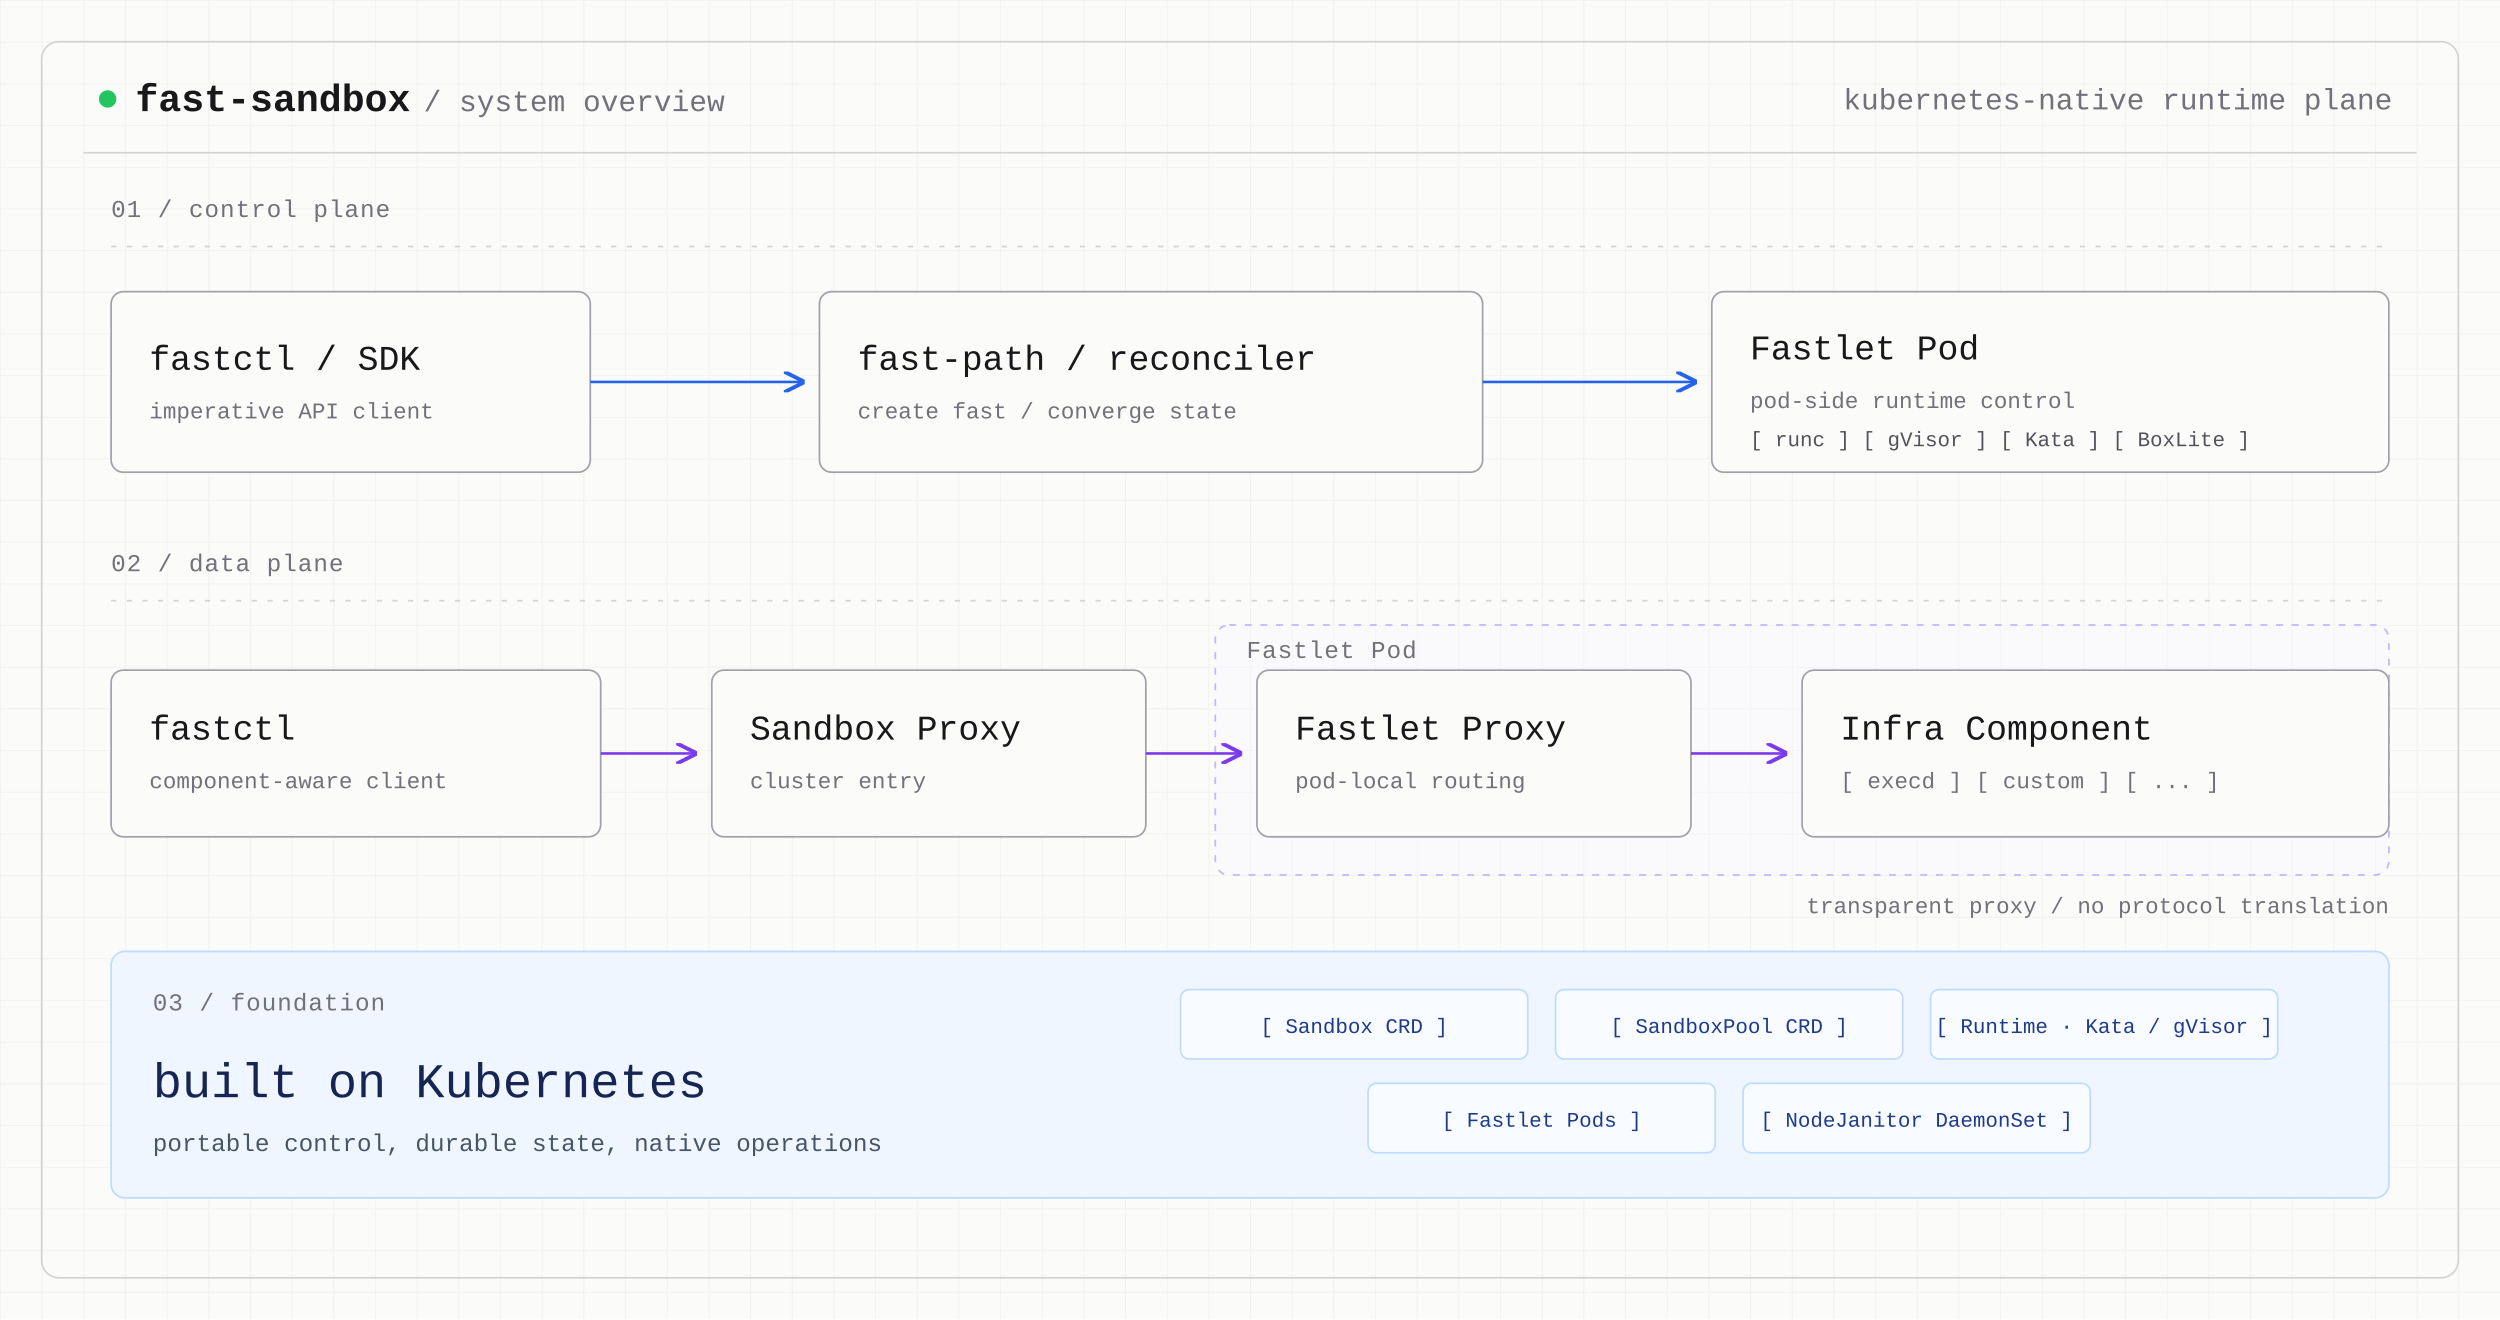
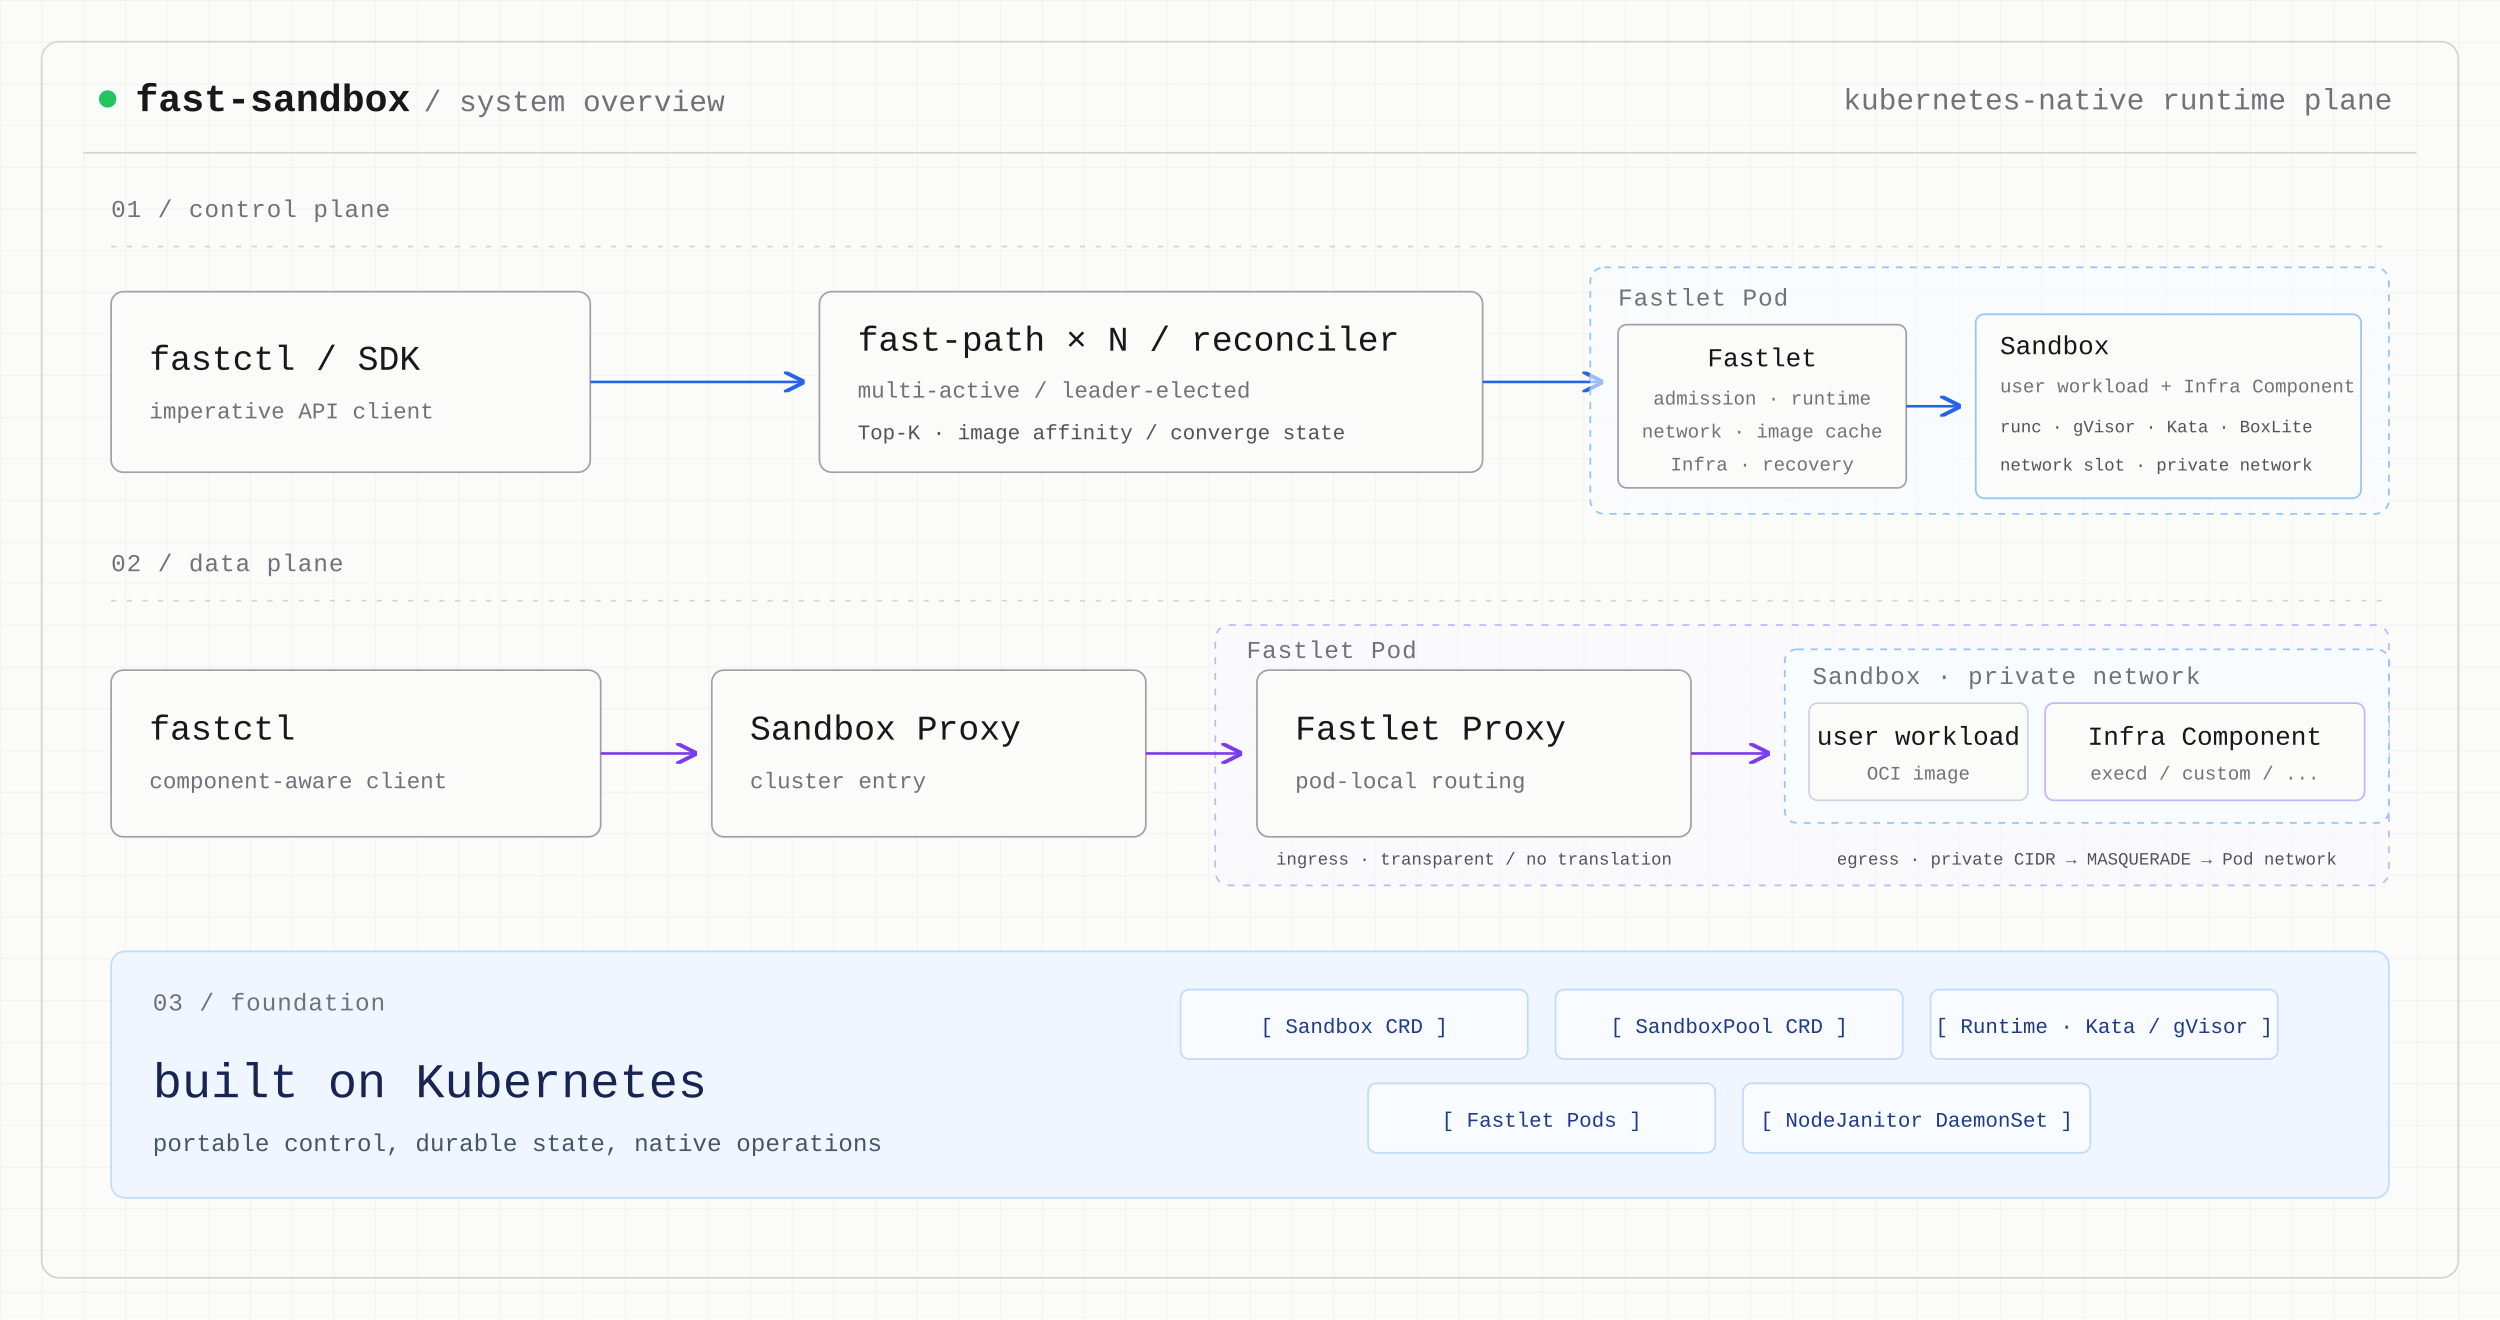
<svg xmlns="http://www.w3.org/2000/svg" width="1440" height="760" viewBox="0 0 1440 760" role="img" aria-labelledby="title description">
  <defs>
    <pattern id="grid" width="24" height="24" patternUnits="userSpaceOnUse">
      <path d="M 24 0 L 0 0 0 24" fill="none" stroke="#e7e7e4" stroke-width="1" />
    </pattern>
    <marker id="arrow-blue" markerWidth="8" markerHeight="8" refX="7" refY="4" orient="auto">
      <path d="M0,0 L8,4 L0,8" fill="none" stroke="#2563eb" stroke-width="1.5" />
    </marker>
    <marker id="arrow-violet" markerWidth="8" markerHeight="8" refX="7" refY="4" orient="auto">
      <path d="M0,0 L8,4 L0,8" fill="none" stroke="#7c3aed" stroke-width="1.5" />
    </marker>
    <style>
      .mono {
        font-family: ui-monospace, SFMono-Regular, Menlo, Monaco, Consolas, "Liberation Mono", monospace;
      }
      .sans {
        font-family: Inter, ui-sans-serif, -apple-system, BlinkMacSystemFont, "Segoe UI", sans-serif;
      }
      .product {
        fill: #18181b;
        font-size: 22px;
        font-weight: 600;
      }
      .breadcrumb {
        fill: #71717a;
        font-size: 17px;
        font-weight: 400;
      }
      .section {
        fill: #71717a;
        font-size: 14px;
        font-weight: 500;
        letter-spacing: 0.04em;
      }
      .node-title {
        fill: #18181b;
        font-size: 20px;
        font-weight: 500;
      }
      .node-note {
        fill: #71717a;
        font-size: 13px;
        font-weight: 400;
      }
      .runtime {
        fill: #52525b;
        font-size: 12px;
        font-weight: 400;
      }
+       .sandbox-title {
+         fill: #18181b;
+         font-size: 15px;
+         font-weight: 500;
+       }
+       .sandbox-note {
+         fill: #71717a;
+         font-size: 11px;
+         font-weight: 400;
+       }
+       .control-detail {
+         fill: #52525b;
+         font-size: 10px;
+         font-weight: 400;
+       }
      .foundation-title {
        fill: #172554;
        font-size: 28px;
        font-weight: 500;
      }
      .foundation-note {
        fill: #475569;
        font-size: 14px;
        font-weight: 400;
      }
      .foundation-token {
        fill: #1e3a8a;
        font-size: 12px;
        font-weight: 500;
      }
    </style>
  </defs>
  <rect width="1440" height="760" fill="#fbfbfa" />
  <rect width="1440" height="760" fill="url(#grid)" opacity="0.48" />
  <rect x="24" y="24" width="1392" height="712" rx="10" fill="none" stroke="#d4d4d0" />
  <circle cx="62" cy="57" r="5" fill="#22c55e" />
  <text x="78" y="64" class="mono product">fast-sandbox</text>
  <text x="244" y="64" class="mono breadcrumb">/ system overview</text>
  <text x="1378" y="63" text-anchor="end" class="mono breadcrumb">kubernetes-native runtime plane</text>
  <line x1="48" y1="88" x2="1392" y2="88" stroke="#d4d4d0" />
  <text x="64" y="125" class="mono section">01 / control plane</text>
  <line x1="64" y1="142" x2="1376" y2="142" stroke="#d4d4d0" stroke-dasharray="3 6" />
  <rect x="64" y="168" width="276" height="104" rx="7" fill="#fbfbfa" stroke="#a1a1aa" />
  <text x="86" y="213" class="mono node-title">fastctl / SDK</text>
  <text x="86" y="241" class="mono node-note">imperative API client</text>
  <line x1="340" y1="220" x2="462" y2="220" stroke="#2563eb" stroke-width="1.5" marker-end="url(#arrow-blue)" />
  <rect x="472" y="168" width="382" height="104" rx="7" fill="#fbfbfa" stroke="#a1a1aa" />
-   <text x="494" y="213" class="mono node-title">fast-path / reconciler</text>
-   <text x="494" y="241" class="mono node-note">create fast / converge state</text>
-   <line x1="854" y1="220" x2="976" y2="220" stroke="#2563eb" stroke-width="1.5" marker-end="url(#arrow-blue)" />
-   <rect x="986" y="168" width="390" height="104" rx="7" fill="#fbfbfa" stroke="#a1a1aa" />
-   <text x="1008" y="207" class="mono node-title">Fastlet Pod</text>
-   <text x="1008" y="235" class="mono node-note">pod-side runtime control</text>
-   <text x="1008" y="257" class="mono runtime">[ runc ]  [ gVisor ]  [ Kata ]  [ BoxLite ]</text>
+   <text x="494" y="202" class="mono node-title">fast-path × N / reconciler</text>
+   <text x="494" y="229" class="mono node-note">multi-active / leader-elected</text>
+   <text x="494" y="253" class="mono runtime">Top-K · image affinity / converge state</text>
+   <line x1="854" y1="220" x2="922" y2="220" stroke="#2563eb" stroke-width="1.5" marker-end="url(#arrow-blue)" />
+   <rect x="916" y="154" width="460" height="142" rx="8" fill="#f8fbff" fill-opacity="0.58" stroke="#93c5fd" stroke-dasharray="4 4" />
+   <text x="932" y="176" class="mono section" fill="#2563eb">Fastlet Pod</text>
+   <rect x="932" y="187" width="166" height="94" rx="5" fill="#fbfbfa" stroke="#a1a1aa" />
+   <text x="1015" y="211" text-anchor="middle" class="mono sandbox-title">Fastlet</text>
+   <text x="1015" y="233" text-anchor="middle" class="mono sandbox-note">admission · runtime</text>
+   <text x="1015" y="252" text-anchor="middle" class="mono sandbox-note">network · image cache</text>
+   <text x="1015" y="271" text-anchor="middle" class="mono sandbox-note">Infra · recovery</text>
+   <line x1="1098" y1="234" x2="1128" y2="234" stroke="#2563eb" stroke-width="1.5" marker-end="url(#arrow-blue)" />
+   <rect x="1138" y="181" width="222" height="106" rx="5" fill="#fbfbfa" stroke="#93c5fd" />
+   <text x="1152" y="204" class="mono sandbox-title">Sandbox</text>
+   <text x="1152" y="226" class="mono sandbox-note">user workload + Infra Component</text>
+   <text x="1152" y="249" class="mono control-detail">runc · gVisor · Kata · BoxLite</text>
+   <text x="1152" y="271" class="mono control-detail">network slot · private network</text>
  <text x="64" y="329" class="mono section">02 / data plane</text>
  <line x1="64" y1="346" x2="1376" y2="346" stroke="#d4d4d0" stroke-dasharray="3 6" />
  <rect x="64" y="386" width="282" height="96" rx="7" fill="#fbfbfa" stroke="#a1a1aa" />
  <text x="86" y="426" class="mono node-title">fastctl</text>
  <text x="86" y="454" class="mono node-note">component-aware client</text>
  <line x1="346" y1="434" x2="400" y2="434" stroke="#7c3aed" stroke-width="1.5" marker-end="url(#arrow-violet)" />
  <rect x="410" y="386" width="250" height="96" rx="7" fill="#fbfbfa" stroke="#a1a1aa" />
  <text x="432" y="426" class="mono node-title">Sandbox Proxy</text>
  <text x="432" y="454" class="mono node-note">cluster entry</text>
-   <rect x="700" y="360" width="676" height="144" rx="8" fill="#faf8ff" fill-opacity="0.45" stroke="#c4b5fd" stroke-dasharray="4 5" />
+   <rect x="700" y="360" width="676" height="150" rx="8" fill="#faf8ff" fill-opacity="0.45" stroke="#c4b5fd" stroke-dasharray="4 5" />
  <text x="718" y="379" class="mono section" fill="#7c3aed">Fastlet Pod</text>
  <line x1="660" y1="434" x2="714" y2="434" stroke="#7c3aed" stroke-width="1.5" marker-end="url(#arrow-violet)" />
  <rect x="724" y="386" width="250" height="96" rx="7" fill="#fbfbfa" stroke="#a1a1aa" />
  <text x="746" y="426" class="mono node-title">Fastlet Proxy</text>
  <text x="746" y="454" class="mono node-note">pod-local routing</text>
-   <line x1="974" y1="434" x2="1028" y2="434" stroke="#7c3aed" stroke-width="1.5" marker-end="url(#arrow-violet)" />
-   <rect x="1038" y="386" width="338" height="96" rx="7" fill="#fbfbfa" stroke="#a1a1aa" />
-   <text x="1060" y="426" class="mono node-title">Infra Component</text>
-   <text x="1060" y="454" class="mono node-note">[ execd ]  [ custom ]  [ ... ]</text>
-   <text x="1376" y="526" text-anchor="end" class="mono node-note">transparent proxy / no protocol translation</text>
+   <line x1="974" y1="434" x2="1018" y2="434" stroke="#7c3aed" stroke-width="1.5" marker-end="url(#arrow-violet)" />
+   <rect x="1028" y="374" width="348" height="100" rx="7" fill="#f8fbff" stroke="#93c5fd" stroke-dasharray="4 4" />
+   <text x="1044" y="394" class="mono section" fill="#2563eb">Sandbox · private network</text>
+   <rect x="1042" y="405" width="126" height="56" rx="5" fill="#fbfbfa" stroke="#cbd5e1" />
+   <text x="1105" y="429" text-anchor="middle" class="mono sandbox-title">user workload</text>
+   <text x="1105" y="449" text-anchor="middle" class="mono sandbox-note">OCI image</text>
+   <rect x="1178" y="405" width="184" height="56" rx="5" fill="#fbfbfa" stroke="#c4b5fd" />
+   <text x="1270" y="429" text-anchor="middle" class="mono sandbox-title">Infra Component</text>
+   <text x="1270" y="449" text-anchor="middle" class="mono sandbox-note">execd / custom / ...</text>
+   <text x="849" y="498" text-anchor="middle" class="mono control-detail">ingress · transparent / no translation</text>
+   <text x="1202" y="498" text-anchor="middle" class="mono control-detail">egress · private CIDR → MASQUERADE → Pod network</text>
  <rect x="64" y="548" width="1312" height="142" rx="8" fill="#eff6ff" stroke="#bfdbfe" />
  <text x="88" y="582" class="mono section" fill="#3b82f6">03 / foundation</text>
  <text x="88" y="632" class="mono foundation-title">built on Kubernetes</text>
  <text x="88" y="663" class="mono foundation-note">portable control, durable state, native operations</text>
  <rect x="680" y="570" width="200" height="40" rx="5" fill="#f8fbff" stroke="#bfdbfe" />
  <text x="780" y="595" text-anchor="middle" class="mono foundation-token">[ Sandbox CRD ]</text>
  <rect x="896" y="570" width="200" height="40" rx="5" fill="#f8fbff" stroke="#bfdbfe" />
  <text x="996" y="595" text-anchor="middle" class="mono foundation-token">[ SandboxPool CRD ]</text>
  <rect x="1112" y="570" width="200" height="40" rx="5" fill="#f8fbff" stroke="#bfdbfe" />
  <text x="1212" y="595" text-anchor="middle" class="mono foundation-token">[ Runtime · Kata / gVisor ]</text>
  <rect x="788" y="624" width="200" height="40" rx="5" fill="#f8fbff" stroke="#bfdbfe" />
  <text x="888" y="649" text-anchor="middle" class="mono foundation-token">[ Fastlet Pods ]</text>
  <rect x="1004" y="624" width="200" height="40" rx="5" fill="#f8fbff" stroke="#bfdbfe" />
  <text x="1104" y="649" text-anchor="middle" class="mono foundation-token">[ NodeJanitor DaemonSet ]</text>
</svg>
